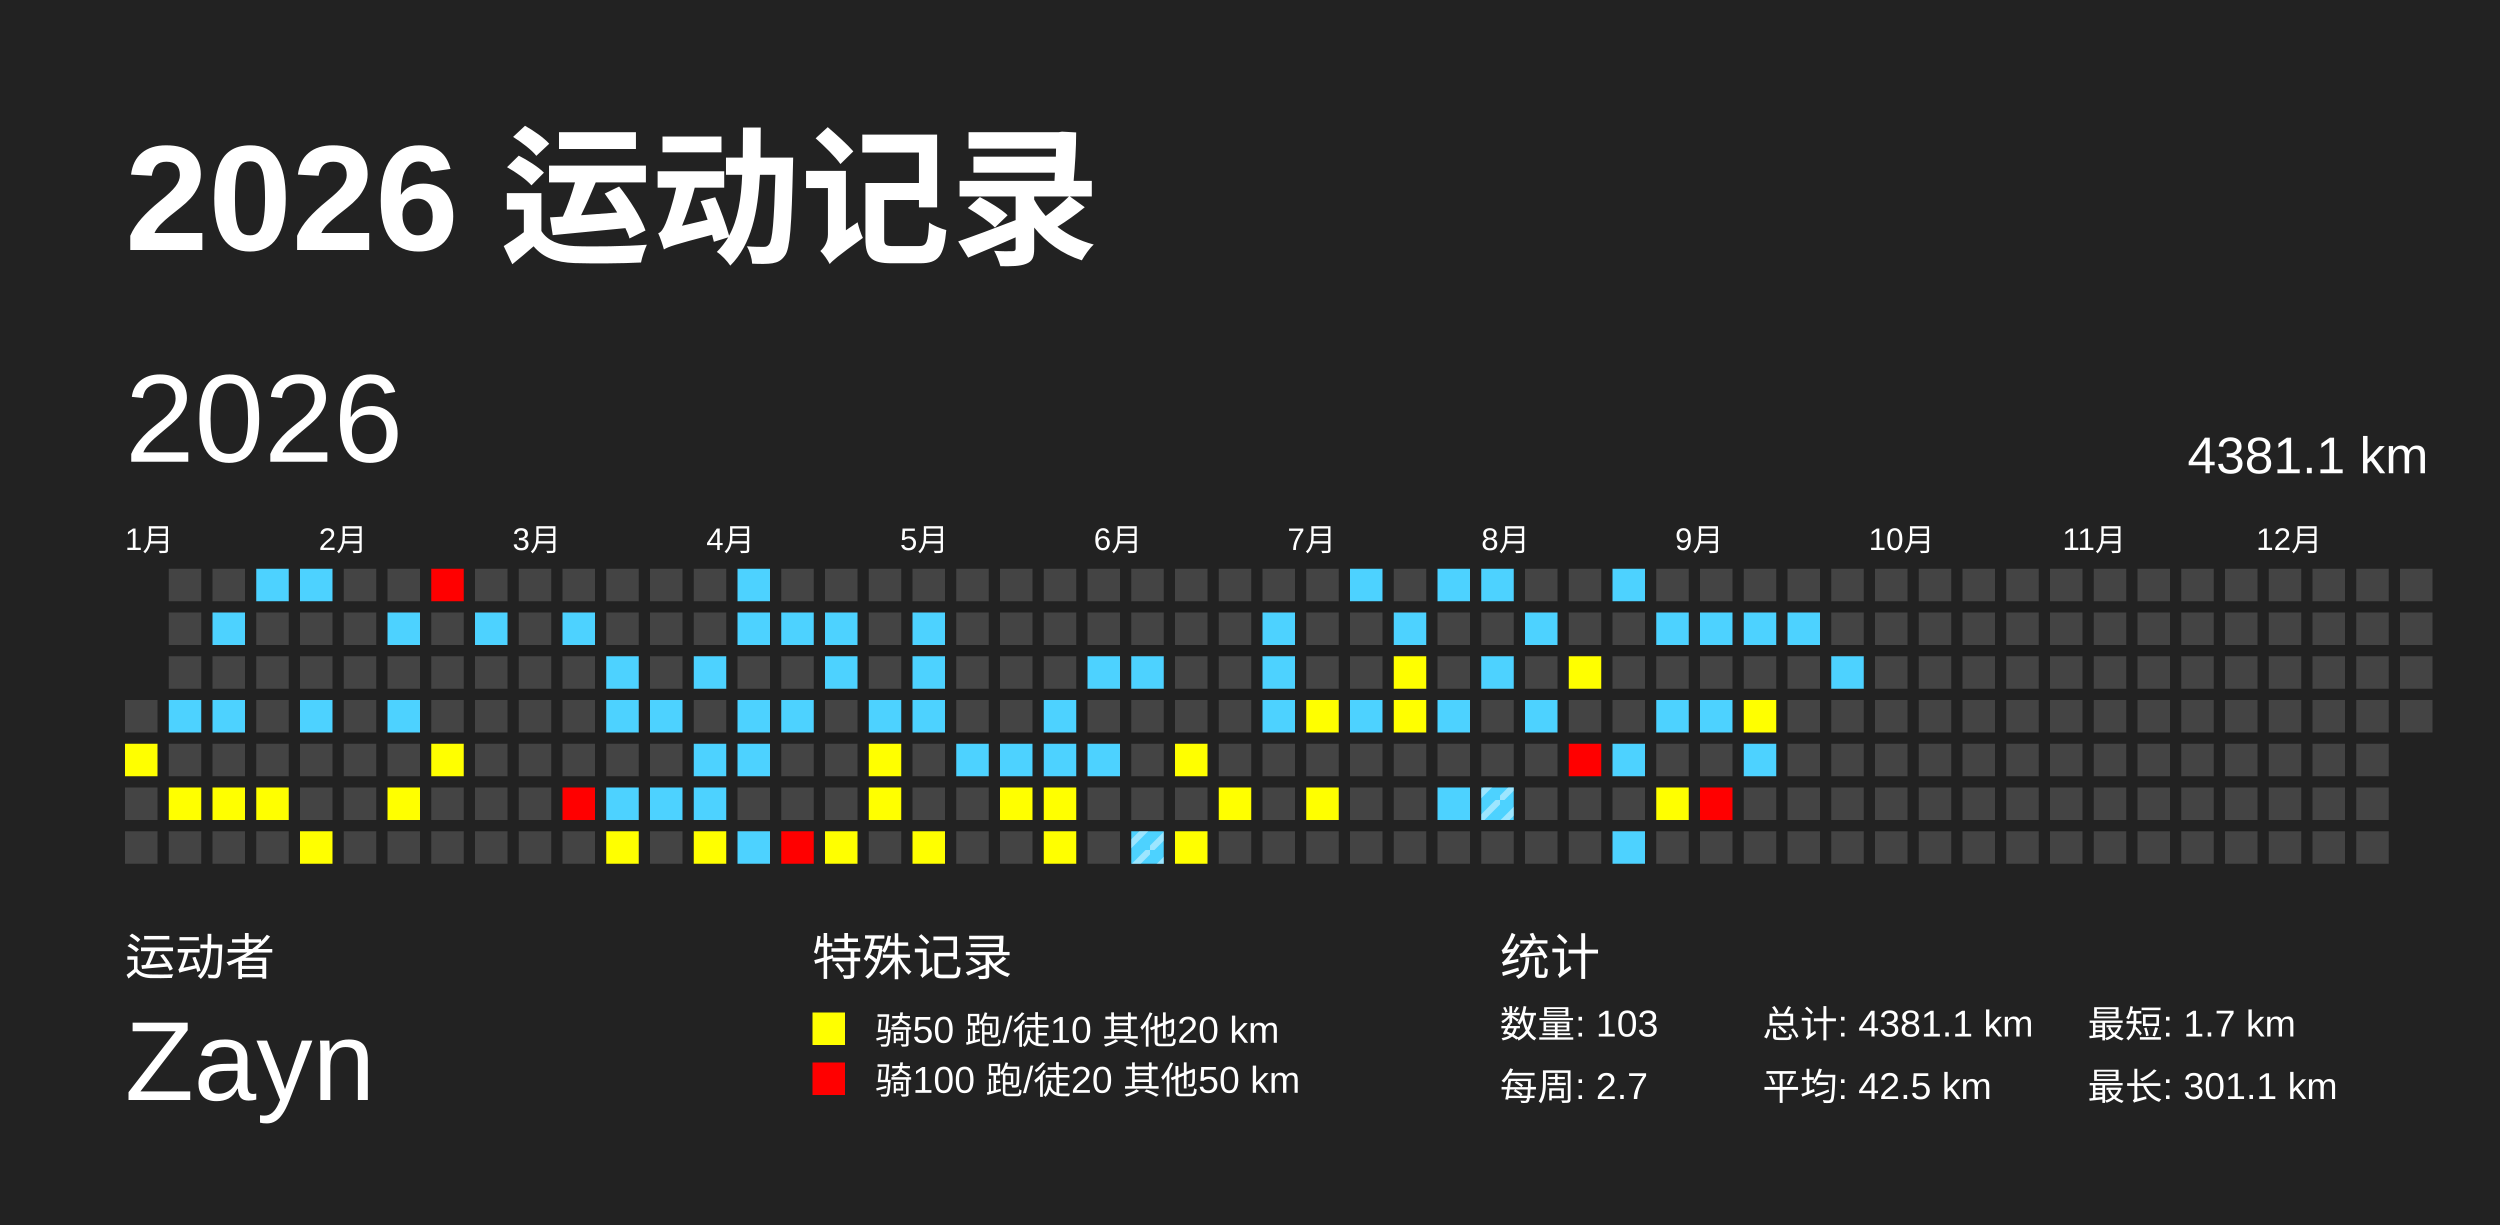
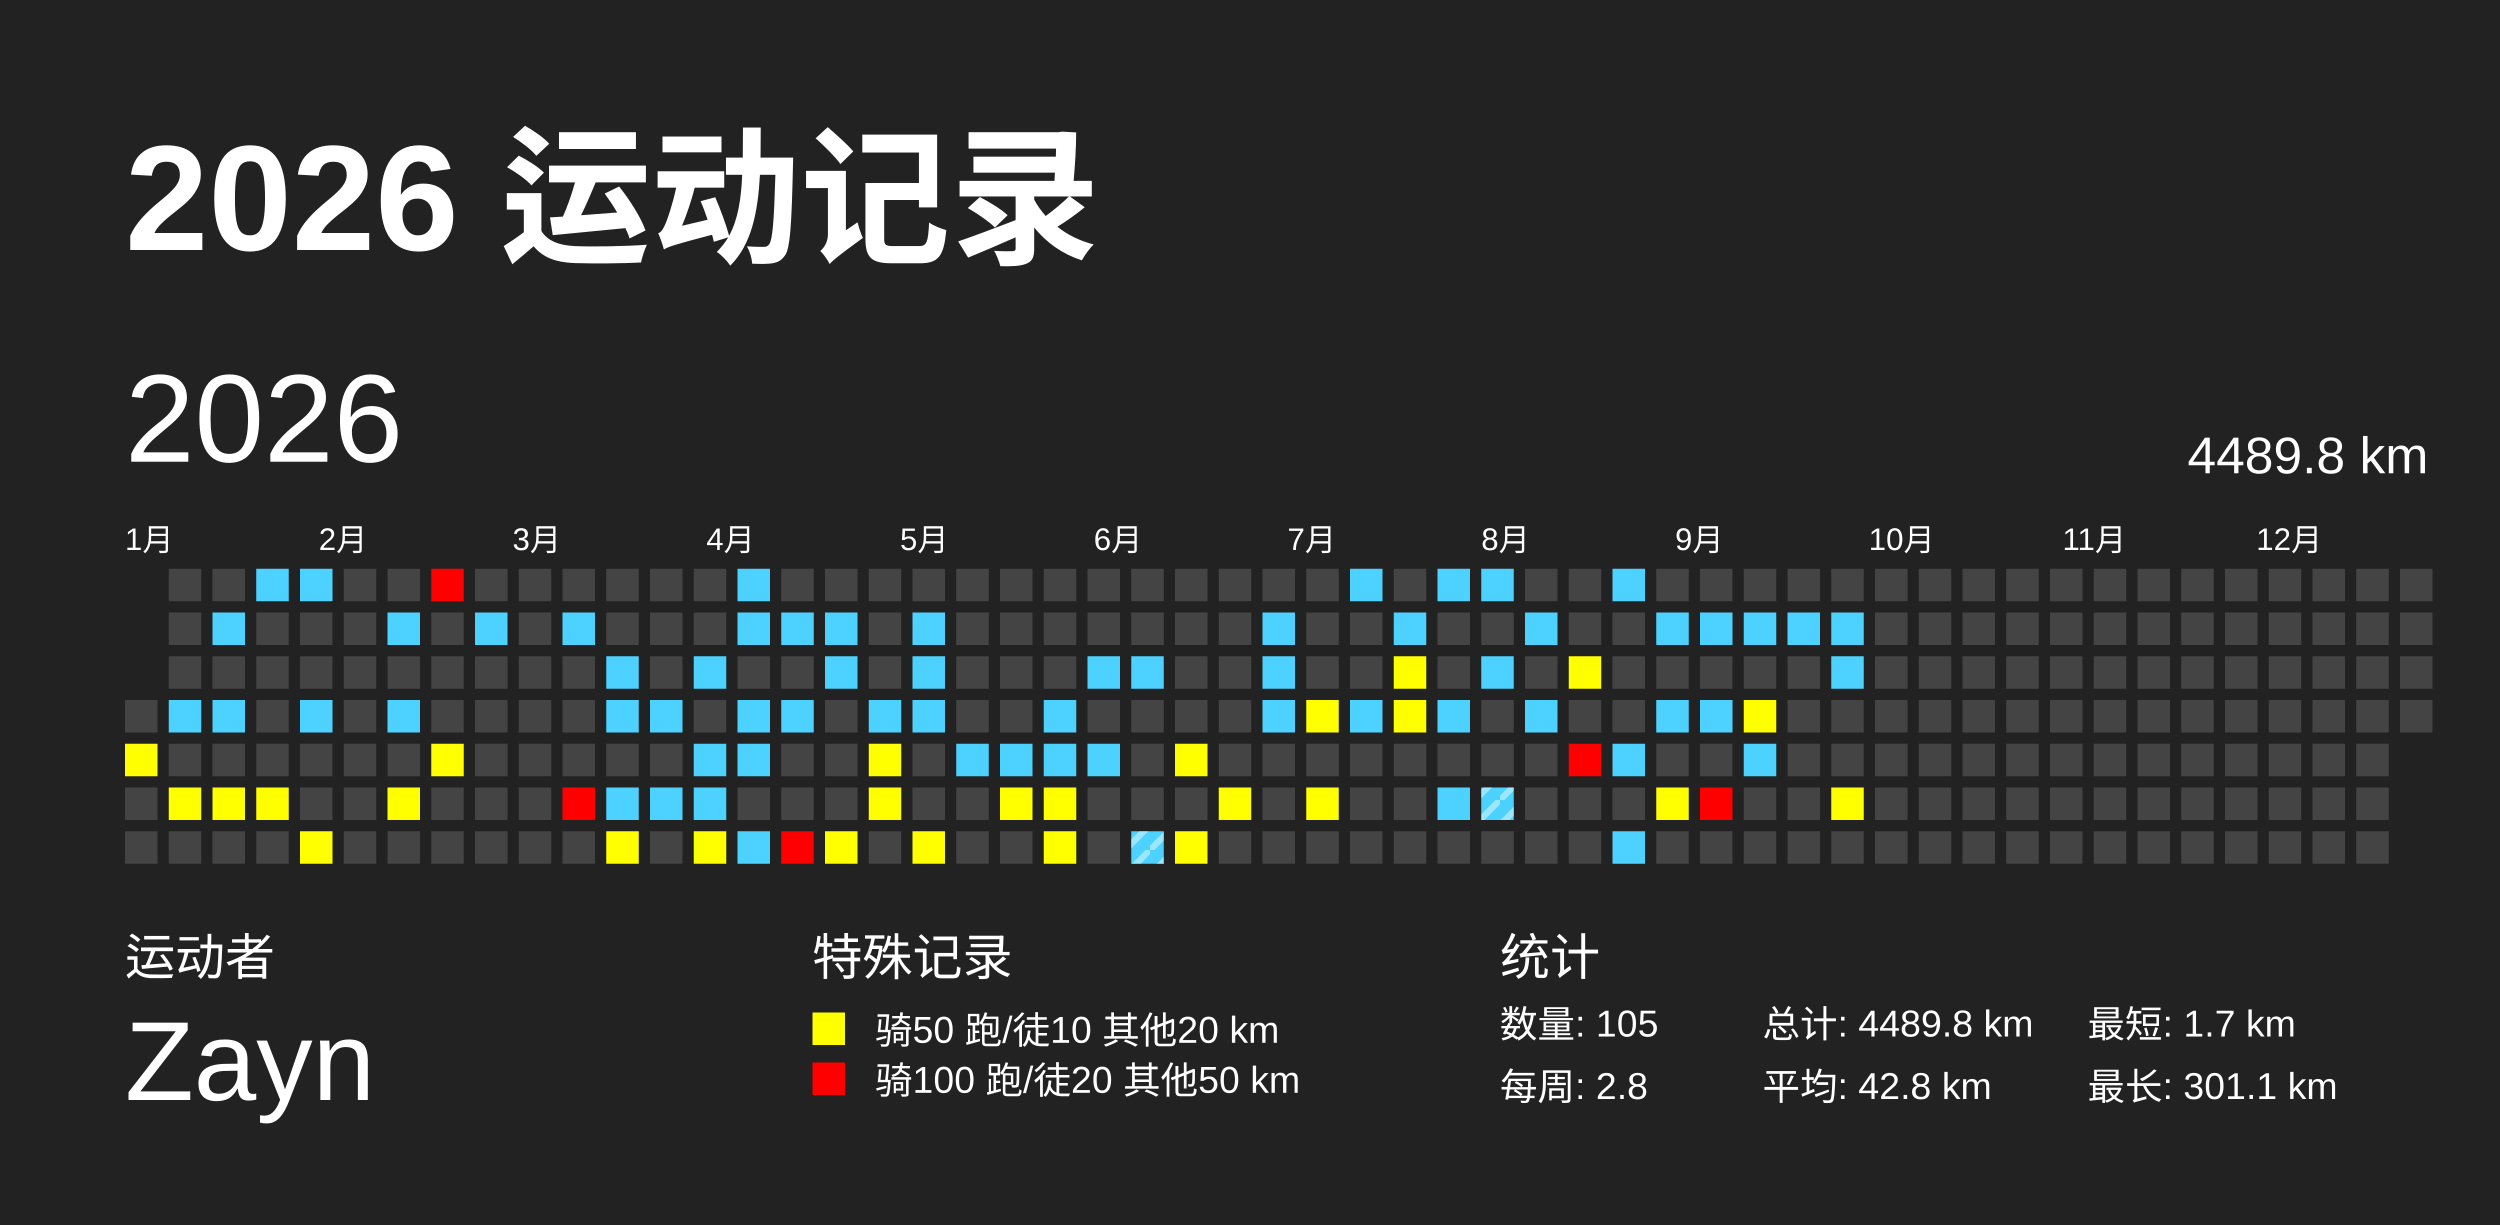
<svg xmlns="http://www.w3.org/2000/svg" baseProfile="full" height="98mm" version="1.1" viewBox="0,0,200,98" width="200mm">
  <defs>
    <pattern height="2" id="indoor-stripe" patternUnits="userSpaceOnUse" width="2">
      <line stroke="white" stroke-opacity="0.45" stroke-width="0.5" x1="0" x2="2" y1="2" y2="0" />
    </pattern>
  </defs>
  <rect fill="#222222" height="98" width="200" x="0" y="0" />
  <text fill="#FFFFFF" style="font-size:12px; font-family:Arial; font-weight:bold;" x="10" y="20">2026 运动记录</text>
  <text fill="#FFFFFF" style="font-size:4px; font-family:Arial" x="10" y="78">运动者</text>
  <text fill="#FFFFFF" style="font-size:9px; font-family:Arial" x="10" y="88">Zayn</text>
  <text fill="#FFFFFF" style="font-size:4px; font-family:Arial" x="65" y="78">特殊记录</text>
  <rect fill="yellow" height="2.6" width="2.6" x="65" y="81" />
  <text fill="#FFFFFF" style="font-size:3px; font-family:Arial" x="70" y="83.5">骑50 跑/徒10 其他20 km</text>
  <rect fill="red" height="2.6" width="2.6" x="65" y="85" />
  <text fill="#FFFFFF" style="font-size:3px; font-family:Arial" x="70" y="87.5">骑100 跑/徒20 其他50 km</text>
  <text fill="#FFFFFF" style="font-size:4px; font-family:Arial" x="120" y="78">统计</text>
-   <text fill="#FFFFFF" style="font-size:3px; font-family:Arial" x="120" y="83">数量: 103</text>
-   <text fill="#FFFFFF" style="font-size:3px; font-family:Arial" x="120" y="88">每周: 2.7</text>
-   <text fill="#FFFFFF" style="font-size:3px; font-family:Arial" x="141" y="83">总计: 4381.1 km</text>
-   <text fill="#FFFFFF" style="font-size:3px; font-family:Arial" x="141" y="88">平均: 42.5 km</text>
+   <text fill="#FFFFFF" style="font-size:3px; font-family:Arial" x="120" y="83">数量: 105</text>
+   <text fill="#FFFFFF" style="font-size:3px; font-family:Arial" x="120" y="88">每周: 2.8</text>
+   <text fill="#FFFFFF" style="font-size:3px; font-family:Arial" x="141" y="83">总计: 4489.8 km</text>
+   <text fill="#FFFFFF" style="font-size:3px; font-family:Arial" x="141" y="88">平均: 42.8 km</text>
  <text fill="#FFFFFF" style="font-size:3px; font-family:Arial" x="167" y="83">最短: 1.7 km</text>
  <text fill="#FFFFFF" style="font-size:3px; font-family:Arial" x="167" y="88">最长: 301.1 km</text>
  <text dominant-baseline="hanging" fill="#FFFFFF" style="font-size:10.0px; font-family:Arial;" x="10" y="30">2026</text>
-   <text dominant-baseline="hanging" fill="#FFFFFF" style="font-size:4.125px; font-family:Arial;" x="175" y="35">4381.1 km</text>
+   <text dominant-baseline="hanging" fill="#FFFFFF" style="font-size:4.125px; font-family:Arial;" x="175" y="35">4489.8 km</text>
  <text fill="#FFFFFF" style="font-size:2.5px; font-family:Arial" x="10.0" y="44">1月</text>
  <text fill="#FFFFFF" style="font-size:2.5px; font-family:Arial" x="25.5" y="44">2月</text>
  <text fill="#FFFFFF" style="font-size:2.5px; font-family:Arial" x="41.0" y="44">3月</text>
  <text fill="#FFFFFF" style="font-size:2.5px; font-family:Arial" x="56.5" y="44">4月</text>
  <text fill="#FFFFFF" style="font-size:2.5px; font-family:Arial" x="72.0" y="44">5月</text>
  <text fill="#FFFFFF" style="font-size:2.5px; font-family:Arial" x="87.5" y="44">6月</text>
  <text fill="#FFFFFF" style="font-size:2.5px; font-family:Arial" x="103.0" y="44">7月</text>
  <text fill="#FFFFFF" style="font-size:2.5px; font-family:Arial" x="118.5" y="44">8月</text>
  <text fill="#FFFFFF" style="font-size:2.5px; font-family:Arial" x="134.0" y="44">9月</text>
  <text fill="#FFFFFF" style="font-size:2.5px; font-family:Arial" x="149.5" y="44">10月</text>
  <text fill="#FFFFFF" style="font-size:2.5px; font-family:Arial" x="165.0" y="44">11月</text>
  <text fill="#FFFFFF" style="font-size:2.5px; font-family:Arial" x="180.5" y="44">12月</text>
  <rect fill="#444444" height="2.6" width="2.6" x="10.0" y="56.0" />
  <rect fill="yellow" height="2.6" width="2.6" x="10.0" y="59.5" />
  <rect fill="#444444" height="2.6" width="2.6" x="10.0" y="63.0" />
  <rect fill="#444444" height="2.6" width="2.6" x="10.0" y="66.5" />
  <rect fill="#444444" height="2.6" width="2.6" x="13.5" y="45.5" />
  <rect fill="#444444" height="2.6" width="2.6" x="13.5" y="49.0" />
  <rect fill="#444444" height="2.6" width="2.6" x="13.5" y="52.5" />
  <rect fill="#4dd2ff" height="2.6" width="2.6" x="13.5" y="56.0" />
  <rect fill="#444444" height="2.6" width="2.6" x="13.5" y="59.5" />
  <rect fill="yellow" height="2.6" width="2.6" x="13.5" y="63.0" />
  <rect fill="#444444" height="2.6" width="2.6" x="13.5" y="66.5" />
  <rect fill="#444444" height="2.6" width="2.6" x="17.0" y="45.5" />
  <rect fill="#4dd2ff" height="2.6" width="2.6" x="17.0" y="49.0" />
  <rect fill="#444444" height="2.6" width="2.6" x="17.0" y="52.5" />
  <rect fill="#4dd2ff" height="2.6" width="2.6" x="17.0" y="56.0" />
  <rect fill="#444444" height="2.6" width="2.6" x="17.0" y="59.5" />
  <rect fill="yellow" height="2.6" width="2.6" x="17.0" y="63.0" />
  <rect fill="#444444" height="2.6" width="2.6" x="17.0" y="66.5" />
  <rect fill="#4dd2ff" height="2.6" width="2.6" x="20.5" y="45.5" />
  <rect fill="#444444" height="2.6" width="2.6" x="20.5" y="49.0" />
  <rect fill="#444444" height="2.6" width="2.6" x="20.5" y="52.5" />
  <rect fill="#444444" height="2.6" width="2.6" x="20.5" y="56.0" />
  <rect fill="#444444" height="2.6" width="2.6" x="20.5" y="59.5" />
  <rect fill="yellow" height="2.6" width="2.6" x="20.5" y="63.0" />
  <rect fill="#444444" height="2.6" width="2.6" x="20.5" y="66.5" />
  <rect fill="#4dd2ff" height="2.6" width="2.6" x="24.0" y="45.5" />
  <rect fill="#444444" height="2.6" width="2.6" x="24.0" y="49.0" />
  <rect fill="#444444" height="2.6" width="2.6" x="24.0" y="52.5" />
  <rect fill="#4dd2ff" height="2.6" width="2.6" x="24.0" y="56.0" />
  <rect fill="#444444" height="2.6" width="2.6" x="24.0" y="59.5" />
  <rect fill="#444444" height="2.6" width="2.6" x="24.0" y="63.0" />
  <rect fill="yellow" height="2.6" width="2.6" x="24.0" y="66.5" />
  <rect fill="#444444" height="2.6" width="2.6" x="27.5" y="45.5" />
  <rect fill="#444444" height="2.6" width="2.6" x="27.5" y="49.0" />
  <rect fill="#444444" height="2.6" width="2.6" x="27.5" y="52.5" />
  <rect fill="#444444" height="2.6" width="2.6" x="27.5" y="56.0" />
  <rect fill="#444444" height="2.6" width="2.6" x="27.5" y="59.5" />
  <rect fill="#444444" height="2.6" width="2.6" x="27.5" y="63.0" />
  <rect fill="#444444" height="2.6" width="2.6" x="27.5" y="66.5" />
  <rect fill="#444444" height="2.6" width="2.6" x="31.0" y="45.5" />
  <rect fill="#4dd2ff" height="2.6" width="2.6" x="31.0" y="49.0" />
  <rect fill="#444444" height="2.6" width="2.6" x="31.0" y="52.5" />
  <rect fill="#4dd2ff" height="2.6" width="2.6" x="31.0" y="56.0" />
  <rect fill="#444444" height="2.6" width="2.6" x="31.0" y="59.5" />
  <rect fill="yellow" height="2.6" width="2.6" x="31.0" y="63.0" />
  <rect fill="#444444" height="2.6" width="2.6" x="31.0" y="66.5" />
  <rect fill="red" height="2.6" width="2.6" x="34.5" y="45.5" />
  <rect fill="#444444" height="2.6" width="2.6" x="34.5" y="49.0" />
  <rect fill="#444444" height="2.6" width="2.6" x="34.5" y="52.5" />
  <rect fill="#444444" height="2.6" width="2.6" x="34.5" y="56.0" />
  <rect fill="yellow" height="2.6" width="2.6" x="34.5" y="59.5" />
  <rect fill="#444444" height="2.6" width="2.6" x="34.5" y="63.0" />
  <rect fill="#444444" height="2.6" width="2.6" x="34.5" y="66.5" />
  <rect fill="#444444" height="2.6" width="2.6" x="38.0" y="45.5" />
  <rect fill="#4dd2ff" height="2.6" width="2.6" x="38.0" y="49.0" />
  <rect fill="#444444" height="2.6" width="2.6" x="38.0" y="52.5" />
  <rect fill="#444444" height="2.6" width="2.6" x="38.0" y="56.0" />
  <rect fill="#444444" height="2.6" width="2.6" x="38.0" y="59.5" />
  <rect fill="#444444" height="2.6" width="2.6" x="38.0" y="63.0" />
  <rect fill="#444444" height="2.6" width="2.6" x="38.0" y="66.5" />
  <rect fill="#444444" height="2.6" width="2.6" x="41.5" y="45.5" />
  <rect fill="#444444" height="2.6" width="2.6" x="41.5" y="49.0" />
  <rect fill="#444444" height="2.6" width="2.6" x="41.5" y="52.5" />
  <rect fill="#444444" height="2.6" width="2.6" x="41.5" y="56.0" />
  <rect fill="#444444" height="2.6" width="2.6" x="41.5" y="59.5" />
  <rect fill="#444444" height="2.6" width="2.6" x="41.5" y="63.0" />
  <rect fill="#444444" height="2.6" width="2.6" x="41.5" y="66.5" />
  <rect fill="#444444" height="2.6" width="2.6" x="45.0" y="45.5" />
  <rect fill="#4dd2ff" height="2.6" width="2.6" x="45.0" y="49.0" />
  <rect fill="#444444" height="2.6" width="2.6" x="45.0" y="52.5" />
  <rect fill="#444444" height="2.6" width="2.6" x="45.0" y="56.0" />
  <rect fill="#444444" height="2.6" width="2.6" x="45.0" y="59.5" />
  <rect fill="red" height="2.6" width="2.6" x="45.0" y="63.0" />
  <rect fill="#444444" height="2.6" width="2.6" x="45.0" y="66.5" />
  <rect fill="#444444" height="2.6" width="2.6" x="48.5" y="45.5" />
  <rect fill="#444444" height="2.6" width="2.6" x="48.5" y="49.0" />
  <rect fill="#4dd2ff" height="2.6" width="2.6" x="48.5" y="52.5" />
  <rect fill="#4dd2ff" height="2.6" width="2.6" x="48.5" y="56.0" />
  <rect fill="#444444" height="2.6" width="2.6" x="48.5" y="59.5" />
  <rect fill="#4dd2ff" height="2.6" width="2.6" x="48.5" y="63.0" />
  <rect fill="yellow" height="2.6" width="2.6" x="48.5" y="66.5" />
  <rect fill="#444444" height="2.6" width="2.6" x="52.0" y="45.5" />
  <rect fill="#444444" height="2.6" width="2.6" x="52.0" y="49.0" />
  <rect fill="#444444" height="2.6" width="2.6" x="52.0" y="52.5" />
  <rect fill="#4dd2ff" height="2.6" width="2.6" x="52.0" y="56.0" />
  <rect fill="#444444" height="2.6" width="2.6" x="52.0" y="59.5" />
  <rect fill="#4dd2ff" height="2.6" width="2.6" x="52.0" y="63.0" />
  <rect fill="#444444" height="2.6" width="2.6" x="52.0" y="66.5" />
  <rect fill="#444444" height="2.6" width="2.6" x="55.5" y="45.5" />
  <rect fill="#444444" height="2.6" width="2.6" x="55.5" y="49.0" />
  <rect fill="#4dd2ff" height="2.6" width="2.6" x="55.5" y="52.5" />
  <rect fill="#444444" height="2.6" width="2.6" x="55.5" y="56.0" />
  <rect fill="#4dd2ff" height="2.6" width="2.6" x="55.5" y="59.5" />
  <rect fill="#4dd2ff" height="2.6" width="2.6" x="55.5" y="63.0" />
  <rect fill="yellow" height="2.6" width="2.6" x="55.5" y="66.5" />
  <rect fill="#4dd2ff" height="2.6" width="2.6" x="59.0" y="45.5" />
  <rect fill="#4dd2ff" height="2.6" width="2.6" x="59.0" y="49.0" />
  <rect fill="#444444" height="2.6" width="2.6" x="59.0" y="52.5" />
  <rect fill="#4dd2ff" height="2.6" width="2.6" x="59.0" y="56.0" />
  <rect fill="#4dd2ff" height="2.6" width="2.6" x="59.0" y="59.5" />
  <rect fill="#444444" height="2.6" width="2.6" x="59.0" y="63.0" />
  <rect fill="#4dd2ff" height="2.6" width="2.6" x="59.0" y="66.5" />
  <rect fill="#444444" height="2.6" width="2.6" x="62.5" y="45.5" />
  <rect fill="#4dd2ff" height="2.6" width="2.6" x="62.5" y="49.0" />
  <rect fill="#444444" height="2.6" width="2.6" x="62.5" y="52.5" />
  <rect fill="#4dd2ff" height="2.6" width="2.6" x="62.5" y="56.0" />
  <rect fill="#444444" height="2.6" width="2.6" x="62.5" y="59.5" />
  <rect fill="#444444" height="2.6" width="2.6" x="62.5" y="63.0" />
  <rect fill="red" height="2.6" width="2.6" x="62.5" y="66.5" />
  <rect fill="#444444" height="2.6" width="2.6" x="66.0" y="45.5" />
  <rect fill="#4dd2ff" height="2.6" width="2.6" x="66.0" y="49.0" />
  <rect fill="#4dd2ff" height="2.6" width="2.6" x="66.0" y="52.5" />
  <rect fill="#444444" height="2.6" width="2.6" x="66.0" y="56.0" />
  <rect fill="#444444" height="2.6" width="2.6" x="66.0" y="59.5" />
  <rect fill="#444444" height="2.6" width="2.6" x="66.0" y="63.0" />
  <rect fill="yellow" height="2.6" width="2.6" x="66.0" y="66.5" />
  <rect fill="#444444" height="2.6" width="2.6" x="69.5" y="45.5" />
  <rect fill="#444444" height="2.6" width="2.6" x="69.5" y="49.0" />
  <rect fill="#444444" height="2.6" width="2.6" x="69.5" y="52.5" />
  <rect fill="#4dd2ff" height="2.6" width="2.6" x="69.5" y="56.0" />
  <rect fill="yellow" height="2.6" width="2.6" x="69.5" y="59.5" />
  <rect fill="yellow" height="2.6" width="2.6" x="69.5" y="63.0" />
  <rect fill="#444444" height="2.6" width="2.6" x="69.5" y="66.5" />
  <rect fill="#444444" height="2.6" width="2.6" x="73.0" y="45.5" />
  <rect fill="#4dd2ff" height="2.6" width="2.6" x="73.0" y="49.0" />
  <rect fill="#4dd2ff" height="2.6" width="2.6" x="73.0" y="52.5" />
  <rect fill="#4dd2ff" height="2.6" width="2.6" x="73.0" y="56.0" />
  <rect fill="#444444" height="2.6" width="2.6" x="73.0" y="59.5" />
  <rect fill="#444444" height="2.6" width="2.6" x="73.0" y="63.0" />
  <rect fill="yellow" height="2.6" width="2.6" x="73.0" y="66.5" />
  <rect fill="#444444" height="2.6" width="2.6" x="76.5" y="45.5" />
  <rect fill="#444444" height="2.6" width="2.6" x="76.5" y="49.0" />
  <rect fill="#444444" height="2.6" width="2.6" x="76.5" y="52.5" />
  <rect fill="#444444" height="2.6" width="2.6" x="76.5" y="56.0" />
  <rect fill="#4dd2ff" height="2.6" width="2.6" x="76.5" y="59.5" />
  <rect fill="#444444" height="2.6" width="2.6" x="76.5" y="63.0" />
  <rect fill="#444444" height="2.6" width="2.6" x="76.5" y="66.5" />
  <rect fill="#444444" height="2.6" width="2.6" x="80.0" y="45.5" />
  <rect fill="#444444" height="2.6" width="2.6" x="80.0" y="49.0" />
  <rect fill="#444444" height="2.6" width="2.6" x="80.0" y="52.5" />
  <rect fill="#444444" height="2.6" width="2.6" x="80.0" y="56.0" />
  <rect fill="#4dd2ff" height="2.6" width="2.6" x="80.0" y="59.5" />
  <rect fill="yellow" height="2.6" width="2.6" x="80.0" y="63.0" />
  <rect fill="#444444" height="2.6" width="2.6" x="80.0" y="66.5" />
  <rect fill="#444444" height="2.6" width="2.6" x="83.5" y="45.5" />
  <rect fill="#444444" height="2.6" width="2.6" x="83.5" y="49.0" />
  <rect fill="#444444" height="2.6" width="2.6" x="83.5" y="52.5" />
  <rect fill="#4dd2ff" height="2.6" width="2.6" x="83.5" y="56.0" />
  <rect fill="#4dd2ff" height="2.6" width="2.6" x="83.5" y="59.5" />
  <rect fill="yellow" height="2.6" width="2.6" x="83.5" y="63.0" />
  <rect fill="yellow" height="2.6" width="2.6" x="83.5" y="66.5" />
  <rect fill="#444444" height="2.6" width="2.6" x="87.0" y="45.5" />
  <rect fill="#444444" height="2.6" width="2.6" x="87.0" y="49.0" />
  <rect fill="#4dd2ff" height="2.6" width="2.6" x="87.0" y="52.5" />
  <rect fill="#444444" height="2.6" width="2.6" x="87.0" y="56.0" />
  <rect fill="#4dd2ff" height="2.6" width="2.6" x="87.0" y="59.5" />
  <rect fill="#444444" height="2.6" width="2.6" x="87.0" y="63.0" />
  <rect fill="#444444" height="2.6" width="2.6" x="87.0" y="66.5" />
  <rect fill="#444444" height="2.6" width="2.6" x="90.5" y="45.5" />
  <rect fill="#444444" height="2.6" width="2.6" x="90.5" y="49.0" />
  <rect fill="#4dd2ff" height="2.6" width="2.6" x="90.5" y="52.5" />
  <rect fill="#444444" height="2.6" width="2.6" x="90.5" y="56.0" />
  <rect fill="#444444" height="2.6" width="2.6" x="90.5" y="59.5" />
  <rect fill="#444444" height="2.6" width="2.6" x="90.5" y="63.0" />
  <rect fill="#4dd2ff" height="2.6" width="2.6" x="90.5" y="66.5" />
  <rect fill="url(#indoor-stripe)" height="2.6" width="2.6" x="90.5" y="66.5" />
  <rect fill="#444444" height="2.6" width="2.6" x="94.0" y="45.5" />
  <rect fill="#444444" height="2.6" width="2.6" x="94.0" y="49.0" />
  <rect fill="#444444" height="2.6" width="2.6" x="94.0" y="52.5" />
  <rect fill="#444444" height="2.6" width="2.6" x="94.0" y="56.0" />
  <rect fill="yellow" height="2.6" width="2.6" x="94.0" y="59.5" />
  <rect fill="#444444" height="2.6" width="2.6" x="94.0" y="63.0" />
  <rect fill="yellow" height="2.6" width="2.6" x="94.0" y="66.5" />
  <rect fill="#444444" height="2.6" width="2.6" x="97.5" y="45.5" />
  <rect fill="#444444" height="2.6" width="2.6" x="97.5" y="49.0" />
  <rect fill="#444444" height="2.6" width="2.6" x="97.5" y="52.5" />
  <rect fill="#444444" height="2.6" width="2.6" x="97.5" y="56.0" />
  <rect fill="#444444" height="2.6" width="2.6" x="97.5" y="59.5" />
  <rect fill="yellow" height="2.6" width="2.6" x="97.5" y="63.0" />
  <rect fill="#444444" height="2.6" width="2.6" x="97.5" y="66.5" />
  <rect fill="#444444" height="2.6" width="2.6" x="101.0" y="45.5" />
  <rect fill="#4dd2ff" height="2.6" width="2.6" x="101.0" y="49.0" />
  <rect fill="#4dd2ff" height="2.6" width="2.6" x="101.0" y="52.5" />
  <rect fill="#4dd2ff" height="2.6" width="2.6" x="101.0" y="56.0" />
  <rect fill="#444444" height="2.6" width="2.6" x="101.0" y="59.5" />
  <rect fill="#444444" height="2.6" width="2.6" x="101.0" y="63.0" />
  <rect fill="#444444" height="2.6" width="2.6" x="101.0" y="66.5" />
  <rect fill="#444444" height="2.6" width="2.6" x="104.5" y="45.5" />
  <rect fill="#444444" height="2.6" width="2.6" x="104.5" y="49.0" />
  <rect fill="#444444" height="2.6" width="2.6" x="104.5" y="52.5" />
  <rect fill="yellow" height="2.6" width="2.6" x="104.5" y="56.0" />
  <rect fill="#444444" height="2.6" width="2.6" x="104.5" y="59.5" />
  <rect fill="yellow" height="2.6" width="2.6" x="104.5" y="63.0" />
  <rect fill="#444444" height="2.6" width="2.6" x="104.5" y="66.5" />
  <rect fill="#4dd2ff" height="2.6" width="2.6" x="108.0" y="45.5" />
  <rect fill="#444444" height="2.6" width="2.6" x="108.0" y="49.0" />
  <rect fill="#444444" height="2.6" width="2.6" x="108.0" y="52.5" />
  <rect fill="#4dd2ff" height="2.6" width="2.6" x="108.0" y="56.0" />
  <rect fill="#444444" height="2.6" width="2.6" x="108.0" y="59.5" />
  <rect fill="#444444" height="2.6" width="2.6" x="108.0" y="63.0" />
  <rect fill="#444444" height="2.6" width="2.6" x="108.0" y="66.5" />
  <rect fill="#444444" height="2.6" width="2.6" x="111.5" y="45.5" />
  <rect fill="#4dd2ff" height="2.6" width="2.6" x="111.5" y="49.0" />
  <rect fill="yellow" height="2.6" width="2.6" x="111.5" y="52.5" />
  <rect fill="yellow" height="2.6" width="2.6" x="111.5" y="56.0" />
  <rect fill="#444444" height="2.6" width="2.6" x="111.5" y="59.5" />
  <rect fill="#444444" height="2.6" width="2.6" x="111.5" y="63.0" />
  <rect fill="#444444" height="2.6" width="2.6" x="111.5" y="66.5" />
  <rect fill="#4dd2ff" height="2.6" width="2.6" x="115.0" y="45.5" />
  <rect fill="#444444" height="2.6" width="2.6" x="115.0" y="49.0" />
  <rect fill="#444444" height="2.6" width="2.6" x="115.0" y="52.5" />
  <rect fill="#4dd2ff" height="2.6" width="2.6" x="115.0" y="56.0" />
  <rect fill="#444444" height="2.6" width="2.6" x="115.0" y="59.5" />
  <rect fill="#4dd2ff" height="2.6" width="2.6" x="115.0" y="63.0" />
  <rect fill="#444444" height="2.6" width="2.6" x="115.0" y="66.5" />
  <rect fill="#4dd2ff" height="2.6" width="2.6" x="118.5" y="45.5" />
  <rect fill="#444444" height="2.6" width="2.6" x="118.5" y="49.0" />
  <rect fill="#4dd2ff" height="2.6" width="2.6" x="118.5" y="52.5" />
  <rect fill="#444444" height="2.6" width="2.6" x="118.5" y="56.0" />
  <rect fill="#444444" height="2.6" width="2.6" x="118.5" y="59.5" />
  <rect fill="#4dd2ff" height="2.6" width="2.6" x="118.5" y="63.0" />
  <rect fill="url(#indoor-stripe)" height="2.6" width="2.6" x="118.5" y="63.0" />
  <rect fill="#444444" height="2.6" width="2.6" x="118.5" y="66.5" />
  <rect fill="#444444" height="2.6" width="2.6" x="122.0" y="45.5" />
  <rect fill="#4dd2ff" height="2.6" width="2.6" x="122.0" y="49.0" />
  <rect fill="#444444" height="2.6" width="2.6" x="122.0" y="52.5" />
  <rect fill="#4dd2ff" height="2.6" width="2.6" x="122.0" y="56.0" />
  <rect fill="#444444" height="2.6" width="2.6" x="122.0" y="59.5" />
  <rect fill="#444444" height="2.6" width="2.6" x="122.0" y="63.0" />
  <rect fill="#444444" height="2.6" width="2.6" x="122.0" y="66.5" />
  <rect fill="#444444" height="2.6" width="2.6" x="125.5" y="45.5" />
  <rect fill="#444444" height="2.6" width="2.6" x="125.5" y="49.0" />
  <rect fill="yellow" height="2.6" width="2.6" x="125.5" y="52.5" />
  <rect fill="#444444" height="2.6" width="2.6" x="125.5" y="56.0" />
  <rect fill="red" height="2.6" width="2.6" x="125.5" y="59.5" />
  <rect fill="#444444" height="2.6" width="2.6" x="125.5" y="63.0" />
  <rect fill="#444444" height="2.6" width="2.6" x="125.5" y="66.5" />
  <rect fill="#4dd2ff" height="2.6" width="2.6" x="129.0" y="45.5" />
  <rect fill="#444444" height="2.6" width="2.6" x="129.0" y="49.0" />
  <rect fill="#444444" height="2.6" width="2.6" x="129.0" y="52.5" />
  <rect fill="#444444" height="2.6" width="2.6" x="129.0" y="56.0" />
  <rect fill="#4dd2ff" height="2.6" width="2.6" x="129.0" y="59.5" />
  <rect fill="#444444" height="2.6" width="2.6" x="129.0" y="63.0" />
  <rect fill="#4dd2ff" height="2.6" width="2.6" x="129.0" y="66.5" />
  <rect fill="#444444" height="2.6" width="2.6" x="132.5" y="45.5" />
  <rect fill="#4dd2ff" height="2.6" width="2.6" x="132.5" y="49.0" />
  <rect fill="#444444" height="2.6" width="2.6" x="132.5" y="52.5" />
  <rect fill="#4dd2ff" height="2.6" width="2.6" x="132.5" y="56.0" />
  <rect fill="#444444" height="2.6" width="2.6" x="132.5" y="59.5" />
  <rect fill="yellow" height="2.6" width="2.6" x="132.5" y="63.0" />
  <rect fill="#444444" height="2.6" width="2.6" x="132.5" y="66.5" />
  <rect fill="#444444" height="2.6" width="2.6" x="136.0" y="45.5" />
  <rect fill="#4dd2ff" height="2.6" width="2.6" x="136.0" y="49.0" />
  <rect fill="#444444" height="2.6" width="2.6" x="136.0" y="52.5" />
  <rect fill="#4dd2ff" height="2.6" width="2.6" x="136.0" y="56.0" />
  <rect fill="#444444" height="2.6" width="2.6" x="136.0" y="59.5" />
  <rect fill="red" height="2.6" width="2.6" x="136.0" y="63.0" />
  <rect fill="#444444" height="2.6" width="2.6" x="136.0" y="66.5" />
  <rect fill="#444444" height="2.6" width="2.6" x="139.5" y="45.5" />
  <rect fill="#4dd2ff" height="2.6" width="2.6" x="139.5" y="49.0" />
  <rect fill="#444444" height="2.6" width="2.6" x="139.5" y="52.5" />
  <rect fill="yellow" height="2.6" width="2.6" x="139.5" y="56.0" />
  <rect fill="#4dd2ff" height="2.6" width="2.6" x="139.5" y="59.5" />
  <rect fill="#444444" height="2.6" width="2.6" x="139.5" y="63.0" />
  <rect fill="#444444" height="2.6" width="2.6" x="139.5" y="66.5" />
  <rect fill="#444444" height="2.6" width="2.6" x="143.0" y="45.5" />
  <rect fill="#4dd2ff" height="2.6" width="2.6" x="143.0" y="49.0" />
  <rect fill="#444444" height="2.6" width="2.6" x="143.0" y="52.5" />
  <rect fill="#444444" height="2.6" width="2.6" x="143.0" y="56.0" />
  <rect fill="#444444" height="2.6" width="2.6" x="143.0" y="59.5" />
  <rect fill="#444444" height="2.6" width="2.6" x="143.0" y="63.0" />
  <rect fill="#444444" height="2.6" width="2.6" x="143.0" y="66.5" />
  <rect fill="#444444" height="2.6" width="2.6" x="146.5" y="45.5" />
-   <rect fill="#444444" height="2.6" width="2.6" x="146.5" y="49.0" />
+   <rect fill="#4dd2ff" height="2.6" width="2.6" x="146.5" y="49.0" />
  <rect fill="#4dd2ff" height="2.6" width="2.6" x="146.5" y="52.5" />
  <rect fill="#444444" height="2.6" width="2.6" x="146.5" y="56.0" />
  <rect fill="#444444" height="2.6" width="2.6" x="146.5" y="59.5" />
-   <rect fill="#444444" height="2.6" width="2.6" x="146.5" y="63.0" />
+   <rect fill="yellow" height="2.6" width="2.6" x="146.5" y="63.0" />
  <rect fill="#444444" height="2.6" width="2.6" x="146.5" y="66.5" />
  <rect fill="#444444" height="2.6" width="2.6" x="150.0" y="45.5" />
  <rect fill="#444444" height="2.6" width="2.6" x="150.0" y="49.0" />
  <rect fill="#444444" height="2.6" width="2.6" x="150.0" y="52.5" />
  <rect fill="#444444" height="2.6" width="2.6" x="150.0" y="56.0" />
  <rect fill="#444444" height="2.6" width="2.6" x="150.0" y="59.5" />
  <rect fill="#444444" height="2.6" width="2.6" x="150.0" y="63.0" />
  <rect fill="#444444" height="2.6" width="2.6" x="150.0" y="66.5" />
  <rect fill="#444444" height="2.6" width="2.6" x="153.5" y="45.5" />
  <rect fill="#444444" height="2.6" width="2.6" x="153.5" y="49.0" />
  <rect fill="#444444" height="2.6" width="2.6" x="153.5" y="52.5" />
  <rect fill="#444444" height="2.6" width="2.6" x="153.5" y="56.0" />
  <rect fill="#444444" height="2.6" width="2.6" x="153.5" y="59.5" />
  <rect fill="#444444" height="2.6" width="2.6" x="153.5" y="63.0" />
  <rect fill="#444444" height="2.6" width="2.6" x="153.5" y="66.5" />
  <rect fill="#444444" height="2.6" width="2.6" x="157.0" y="45.5" />
  <rect fill="#444444" height="2.6" width="2.6" x="157.0" y="49.0" />
  <rect fill="#444444" height="2.6" width="2.6" x="157.0" y="52.5" />
  <rect fill="#444444" height="2.6" width="2.6" x="157.0" y="56.0" />
  <rect fill="#444444" height="2.6" width="2.6" x="157.0" y="59.5" />
  <rect fill="#444444" height="2.6" width="2.6" x="157.0" y="63.0" />
  <rect fill="#444444" height="2.6" width="2.6" x="157.0" y="66.5" />
  <rect fill="#444444" height="2.6" width="2.6" x="160.5" y="45.5" />
  <rect fill="#444444" height="2.6" width="2.6" x="160.5" y="49.0" />
  <rect fill="#444444" height="2.6" width="2.6" x="160.5" y="52.5" />
  <rect fill="#444444" height="2.6" width="2.6" x="160.5" y="56.0" />
  <rect fill="#444444" height="2.6" width="2.6" x="160.5" y="59.5" />
  <rect fill="#444444" height="2.6" width="2.6" x="160.5" y="63.0" />
  <rect fill="#444444" height="2.6" width="2.6" x="160.5" y="66.5" />
  <rect fill="#444444" height="2.6" width="2.6" x="164.0" y="45.5" />
  <rect fill="#444444" height="2.6" width="2.6" x="164.0" y="49.0" />
  <rect fill="#444444" height="2.6" width="2.6" x="164.0" y="52.5" />
  <rect fill="#444444" height="2.6" width="2.6" x="164.0" y="56.0" />
  <rect fill="#444444" height="2.6" width="2.6" x="164.0" y="59.5" />
  <rect fill="#444444" height="2.6" width="2.6" x="164.0" y="63.0" />
  <rect fill="#444444" height="2.6" width="2.6" x="164.0" y="66.5" />
  <rect fill="#444444" height="2.6" width="2.6" x="167.5" y="45.5" />
  <rect fill="#444444" height="2.6" width="2.6" x="167.5" y="49.0" />
  <rect fill="#444444" height="2.6" width="2.6" x="167.5" y="52.5" />
  <rect fill="#444444" height="2.6" width="2.6" x="167.5" y="56.0" />
  <rect fill="#444444" height="2.6" width="2.6" x="167.5" y="59.5" />
  <rect fill="#444444" height="2.6" width="2.6" x="167.5" y="63.0" />
  <rect fill="#444444" height="2.6" width="2.6" x="167.5" y="66.5" />
  <rect fill="#444444" height="2.6" width="2.6" x="171.0" y="45.5" />
  <rect fill="#444444" height="2.6" width="2.6" x="171.0" y="49.0" />
  <rect fill="#444444" height="2.6" width="2.6" x="171.0" y="52.5" />
  <rect fill="#444444" height="2.6" width="2.6" x="171.0" y="56.0" />
  <rect fill="#444444" height="2.6" width="2.6" x="171.0" y="59.5" />
  <rect fill="#444444" height="2.6" width="2.6" x="171.0" y="63.0" />
  <rect fill="#444444" height="2.6" width="2.6" x="171.0" y="66.5" />
  <rect fill="#444444" height="2.6" width="2.6" x="174.5" y="45.5" />
  <rect fill="#444444" height="2.6" width="2.6" x="174.5" y="49.0" />
  <rect fill="#444444" height="2.6" width="2.6" x="174.5" y="52.5" />
  <rect fill="#444444" height="2.6" width="2.6" x="174.5" y="56.0" />
  <rect fill="#444444" height="2.6" width="2.6" x="174.5" y="59.5" />
  <rect fill="#444444" height="2.6" width="2.6" x="174.5" y="63.0" />
  <rect fill="#444444" height="2.6" width="2.6" x="174.5" y="66.5" />
  <rect fill="#444444" height="2.6" width="2.6" x="178.0" y="45.5" />
  <rect fill="#444444" height="2.6" width="2.6" x="178.0" y="49.0" />
  <rect fill="#444444" height="2.6" width="2.6" x="178.0" y="52.5" />
  <rect fill="#444444" height="2.6" width="2.6" x="178.0" y="56.0" />
  <rect fill="#444444" height="2.6" width="2.6" x="178.0" y="59.5" />
  <rect fill="#444444" height="2.6" width="2.6" x="178.0" y="63.0" />
  <rect fill="#444444" height="2.6" width="2.6" x="178.0" y="66.5" />
  <rect fill="#444444" height="2.6" width="2.6" x="181.5" y="45.5" />
  <rect fill="#444444" height="2.6" width="2.6" x="181.5" y="49.0" />
  <rect fill="#444444" height="2.6" width="2.6" x="181.5" y="52.5" />
  <rect fill="#444444" height="2.6" width="2.6" x="181.5" y="56.0" />
  <rect fill="#444444" height="2.6" width="2.6" x="181.5" y="59.5" />
  <rect fill="#444444" height="2.6" width="2.6" x="181.5" y="63.0" />
  <rect fill="#444444" height="2.6" width="2.6" x="181.5" y="66.5" />
  <rect fill="#444444" height="2.6" width="2.6" x="185.0" y="45.5" />
  <rect fill="#444444" height="2.6" width="2.6" x="185.0" y="49.0" />
  <rect fill="#444444" height="2.6" width="2.6" x="185.0" y="52.5" />
  <rect fill="#444444" height="2.6" width="2.6" x="185.0" y="56.0" />
  <rect fill="#444444" height="2.6" width="2.6" x="185.0" y="59.5" />
  <rect fill="#444444" height="2.6" width="2.6" x="185.0" y="63.0" />
  <rect fill="#444444" height="2.6" width="2.6" x="185.0" y="66.5" />
  <rect fill="#444444" height="2.6" width="2.6" x="188.5" y="45.5" />
  <rect fill="#444444" height="2.6" width="2.6" x="188.5" y="49.0" />
  <rect fill="#444444" height="2.6" width="2.6" x="188.5" y="52.5" />
  <rect fill="#444444" height="2.6" width="2.6" x="188.5" y="56.0" />
  <rect fill="#444444" height="2.6" width="2.6" x="188.5" y="59.5" />
  <rect fill="#444444" height="2.6" width="2.6" x="188.5" y="63.0" />
  <rect fill="#444444" height="2.6" width="2.6" x="188.5" y="66.5" />
  <rect fill="#444444" height="2.6" width="2.6" x="192.0" y="45.5" />
  <rect fill="#444444" height="2.6" width="2.6" x="192.0" y="49.0" />
  <rect fill="#444444" height="2.6" width="2.6" x="192.0" y="52.5" />
  <rect fill="#444444" height="2.6" width="2.6" x="192.0" y="56.0" />
</svg>
